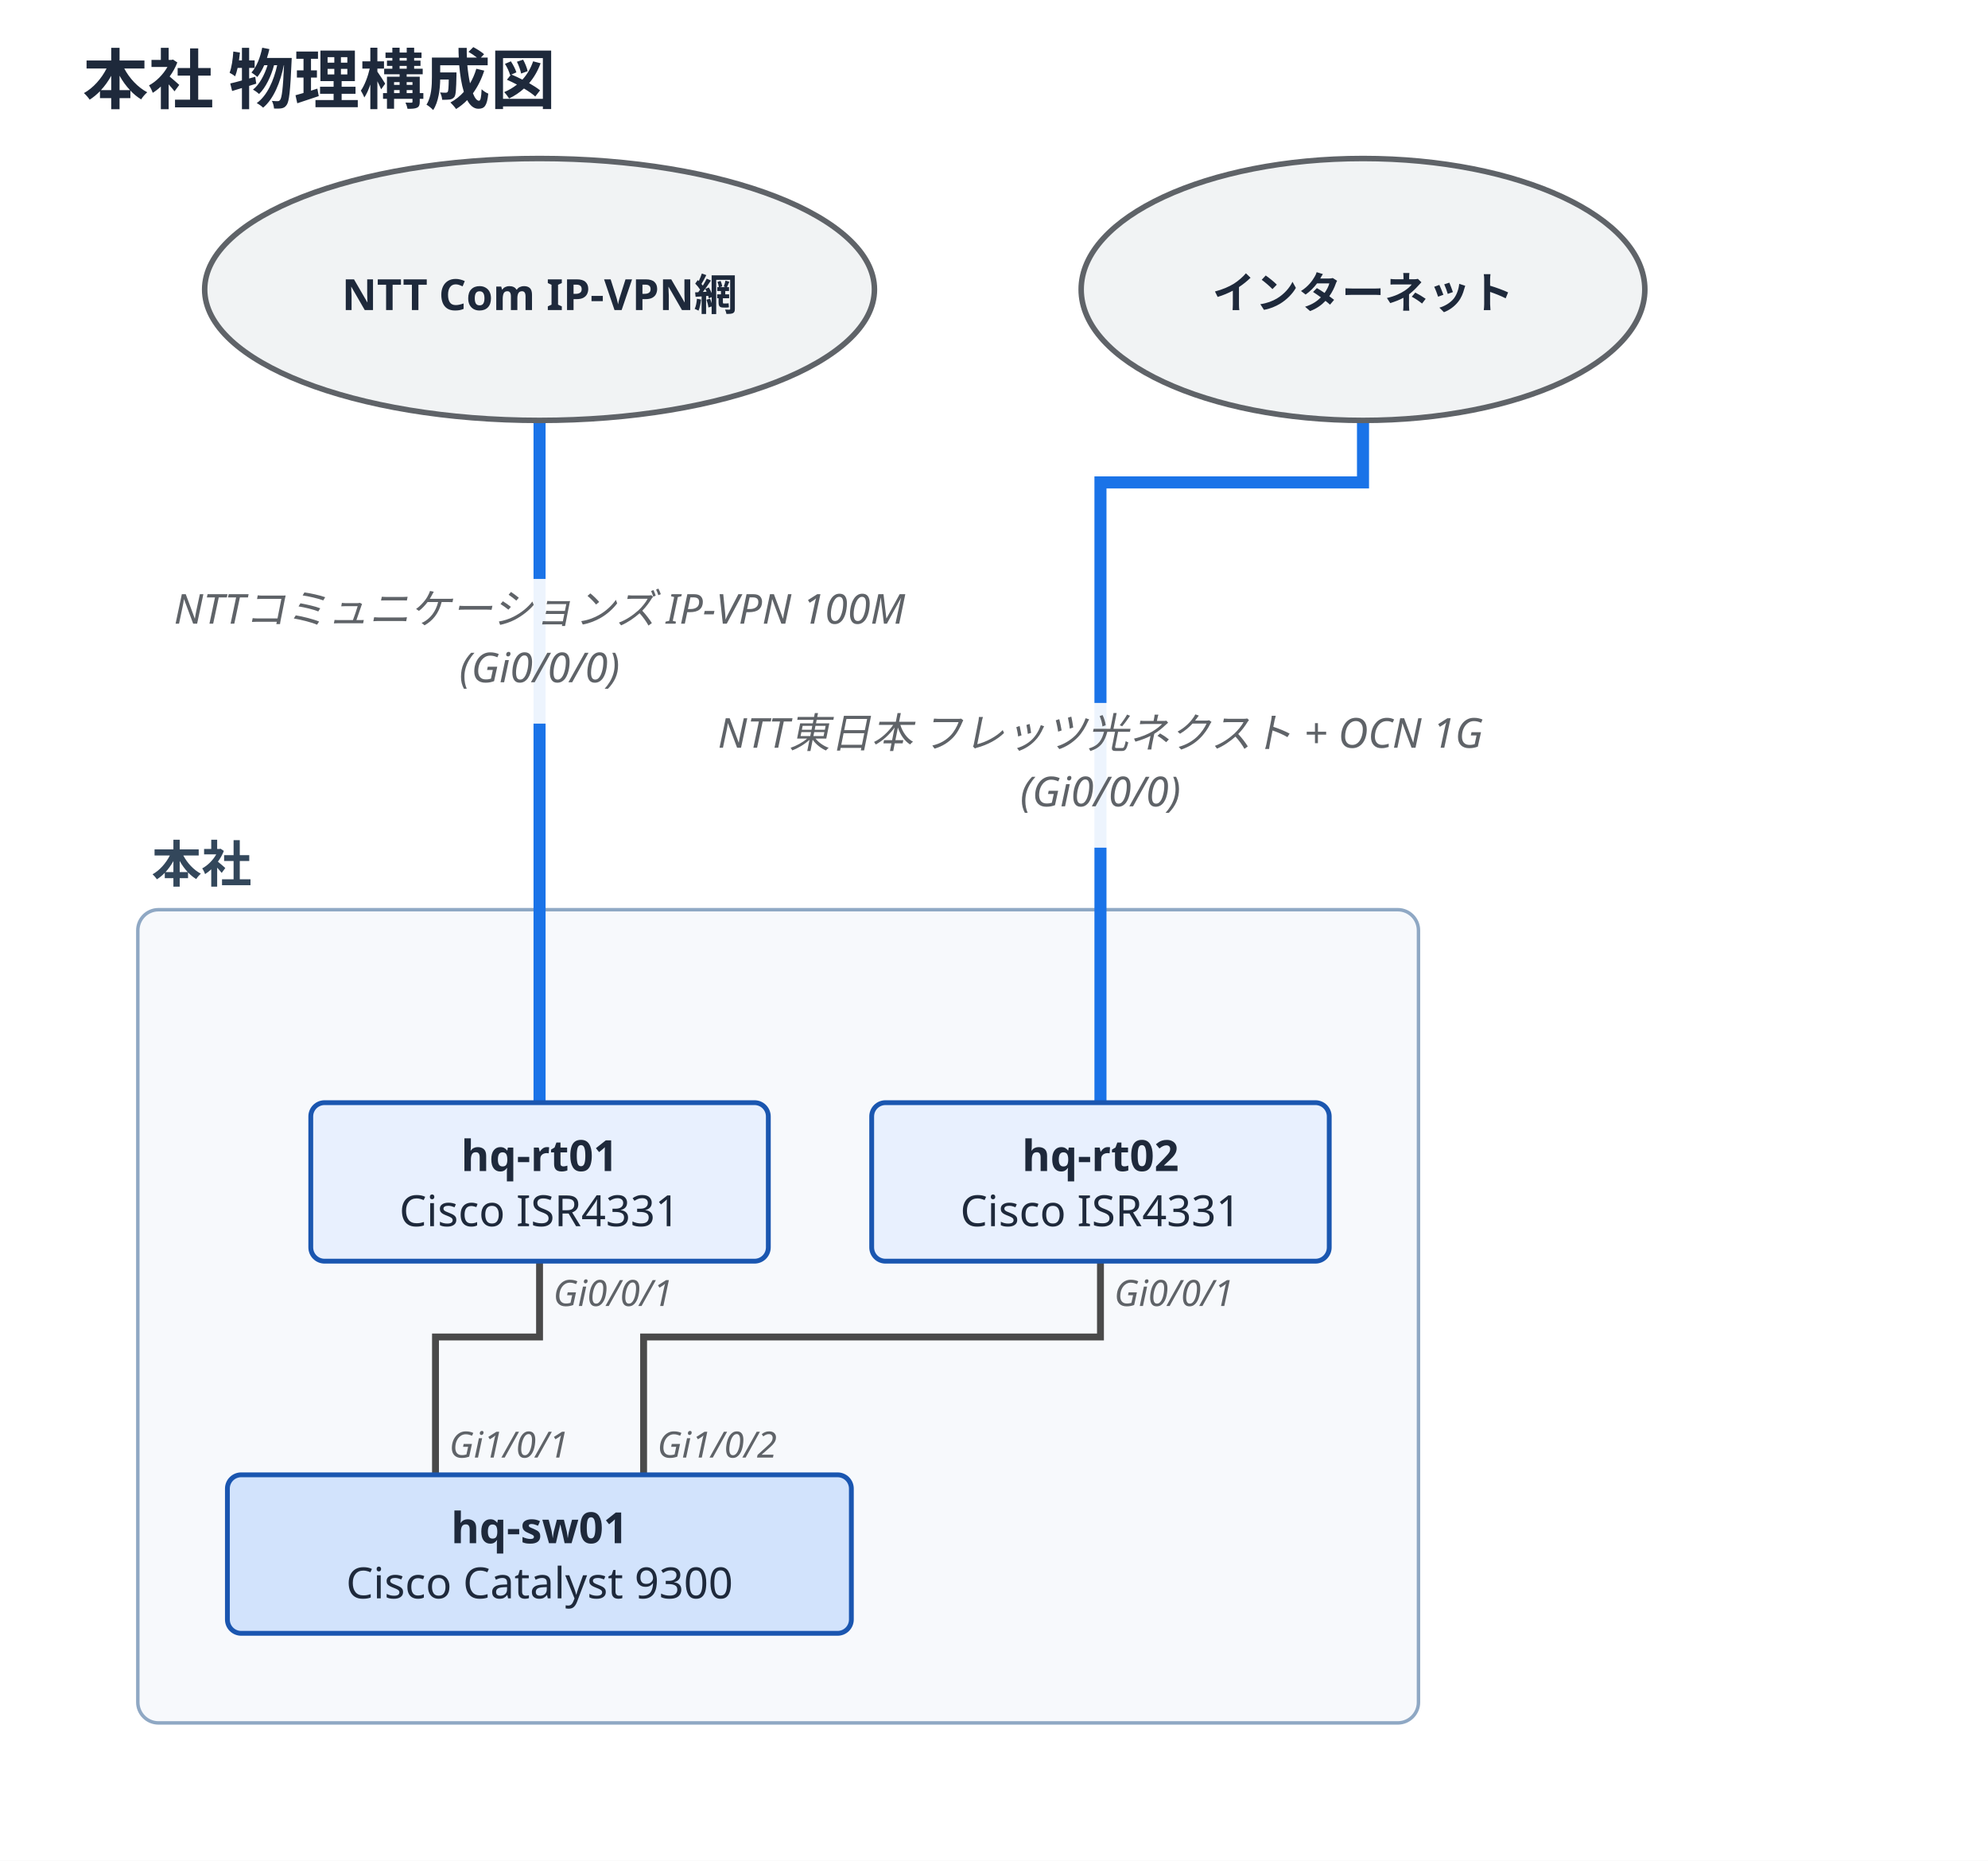
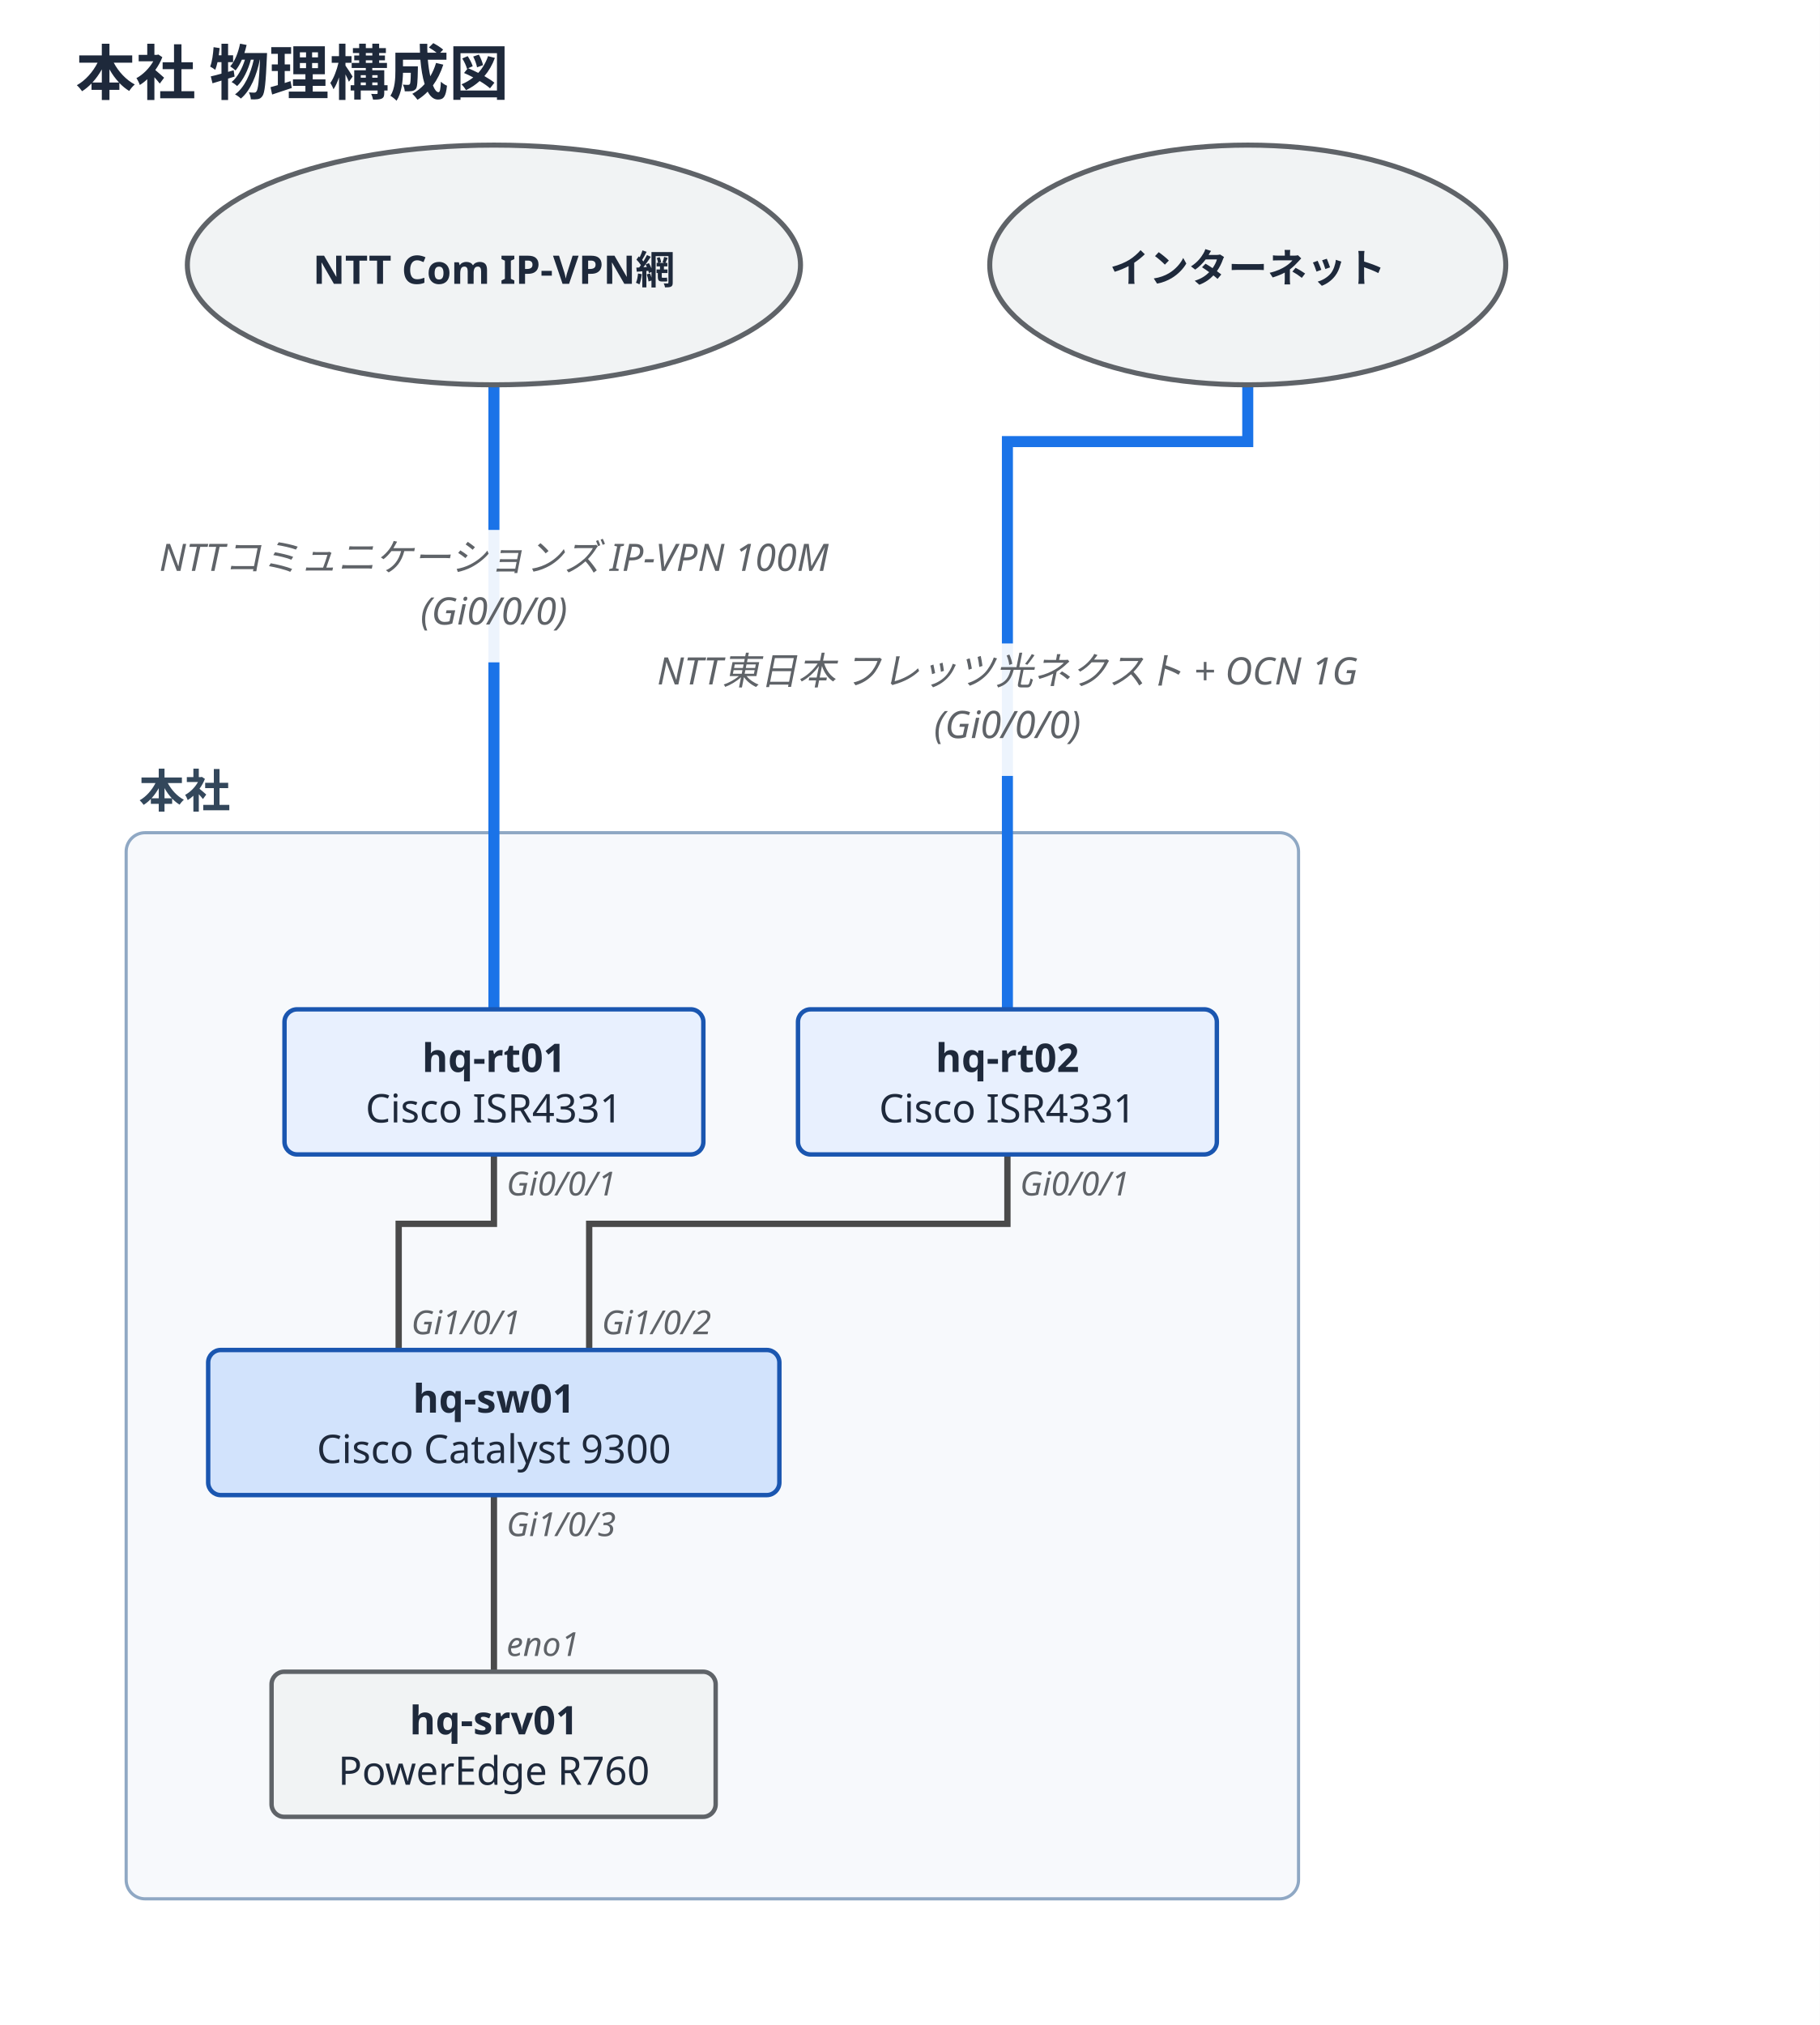
- <svg xmlns="http://www.w3.org/2000/svg" width="577" height="540" viewBox="0 0 577 540" font-family="'Segoe UI','Hiragino Sans','Noto Sans JP',Meiryo,sans-serif">
+ <svg xmlns="http://www.w3.org/2000/svg" width="577" height="642" viewBox="0 0 577 642" font-family="'Segoe UI','Hiragino Sans','Noto Sans JP',Meiryo,sans-serif">
  <defs />
  <rect width="100%" height="100%" fill="#ffffff" />
  <text x="24" y="30" font-size="19" font-weight="700" fill="#1e293b">本社 物理構成図</text>
-   <rect x="40.0" y="264.0" width="371.7" height="236.0" rx="6" fill="#f7f9fc" stroke="#8fa8c4" />
+   <rect x="40.0" y="264.0" width="371.7" height="338.0" rx="6" fill="#f7f9fc" stroke="#8fa8c4" />
  <text x="44.0" y="256.0" font-size="14.5" font-weight="600" fill="#33475b">本社</text>
  <polyline points="156.6,366.0 156.6,388.0 126.4,388.0 126.4,428.0" fill="none" stroke="#4a4a4a" stroke-width="2.0" opacity="1.0" />
  <text x="160.6" y="379.0" font-size="10.5" font-style="italic" fill="#5f6368" opacity="1.0">Gi0/0/1</text>
  <text x="130.4" y="423.0" font-size="10.5" font-style="italic" fill="#5f6368" opacity="1.0">Gi1/0/1</text>
  <polyline points="319.4,366.0 319.4,388.0 186.8,388.0 186.8,428.0" fill="none" stroke="#4a4a4a" stroke-width="2.0" opacity="1.0" />
  <text x="323.4" y="379.0" font-size="10.5" font-style="italic" fill="#5f6368" opacity="1.0">Gi0/0/1</text>
  <text x="190.8" y="423.0" font-size="10.5" font-style="italic" fill="#5f6368" opacity="1.0">Gi1/0/2</text>
+   <polyline points="156.6,474.0 156.6,530.0" fill="none" stroke="#4a4a4a" stroke-width="2.0" opacity="1.0" />
+   <text x="160.6" y="487.0" font-size="10.5" font-style="italic" fill="#5f6368" opacity="1.0">Gi1/0/3</text>
+   <text x="160.6" y="525.0" font-size="10.5" font-style="italic" fill="#5f6368" opacity="1.0">eno1</text>
  <polyline points="156.6,122.0 156.6,140.0 156.6,140.0 156.6,320.0" fill="none" stroke="#1a73e8" stroke-width="3.5" opacity="1.0" />
  <rect x="26.8" y="168.0" width="259.5" height="42.0" rx="4" fill="#ffffff" fill-opacity="0.92" opacity="1.0" />
  <text x="156.6" y="181.0" text-anchor="middle" font-size="12" font-style="italic" font-weight="400" fill="#5f6368" opacity="1.0">NTTコミュニケーションズ IP-VPN 100M</text>
  <text x="156.6" y="198.0" text-anchor="middle" font-size="12" font-style="italic" font-weight="400" fill="#5f6368" opacity="1.0">(Gi0/0/0)</text>
  <polyline points="395.6,122.0 395.6,140.0 319.4,140.0 319.4,320.0" fill="none" stroke="#1a73e8" stroke-width="3.5" opacity="1.0" />
  <rect x="184.2" y="204.0" width="270.2" height="42.0" rx="4" fill="#ffffff" fill-opacity="0.92" opacity="1.0" />
  <text x="319.4" y="217.0" text-anchor="middle" font-size="12" font-style="italic" font-weight="400" fill="#5f6368" opacity="1.0">NTT東日本 フレッツ光ネクスト + OCN 1G</text>
  <text x="319.4" y="234.0" text-anchor="middle" font-size="12" font-style="italic" font-weight="400" fill="#5f6368" opacity="1.0">(Gi0/0/0)</text>
  <ellipse cx="156.6" cy="84.0" rx="97.2" ry="38.0" fill="#f1f3f4" stroke="#5f6368" stroke-width="1.6" />
  <text x="156.6" y="84.0" text-anchor="middle" dominant-baseline="central" font-size="12.5" font-weight="600" fill="#1e293b">NTT Com IP-VPN網</text>
  <ellipse cx="395.6" cy="84.0" rx="81.8" ry="38.0" fill="#f1f3f4" stroke="#5f6368" stroke-width="1.6" />
  <text x="395.6" y="84.0" text-anchor="middle" dominant-baseline="central" font-size="12.5" font-weight="600" fill="#1e293b">インターネット</text>
  <rect x="90.2" y="320.0" width="132.8" height="46.0" rx="4" fill="#e8f0fe" stroke="#1a56b0" stroke-width="1.4" />
  <text x="156.6" y="335.0" text-anchor="middle" dominant-baseline="central" font-size="12.5" font-weight="600" fill="#1e293b">hq-rt01</text>
  <text x="156.6" y="351.0" text-anchor="middle" dominant-baseline="central" font-size="12.5" font-weight="400" fill="#1e293b">Cisco ISR4331</text>
  <rect x="66.0" y="428.0" width="181.1" height="46.0" rx="4" fill="#d2e3fc" stroke="#1a56b0" stroke-width="1.4" />
  <text x="156.6" y="443.0" text-anchor="middle" dominant-baseline="central" font-size="12.5" font-weight="600" fill="#1e293b">hq-sw01</text>
  <text x="156.6" y="459.0" text-anchor="middle" dominant-baseline="central" font-size="12.5" font-weight="400" fill="#1e293b">Cisco Catalyst 9300</text>
  <rect x="253.0" y="320.0" width="132.8" height="46.0" rx="4" fill="#e8f0fe" stroke="#1a56b0" stroke-width="1.4" />
  <text x="319.4" y="335.0" text-anchor="middle" dominant-baseline="central" font-size="12.5" font-weight="600" fill="#1e293b">hq-rt02</text>
  <text x="319.4" y="351.0" text-anchor="middle" dominant-baseline="central" font-size="12.5" font-weight="400" fill="#1e293b">Cisco ISR4331</text>
+   <rect x="86.1" y="530.0" width="140.8" height="46.0" rx="4" fill="#f1f3f4" stroke="#5f6368" stroke-width="1.4" />
+   <text x="156.6" y="545.0" text-anchor="middle" dominant-baseline="central" font-size="12.5" font-weight="600" fill="#1e293b">hq-srv01</text>
+   <text x="156.6" y="561.0" text-anchor="middle" dominant-baseline="central" font-size="12.5" font-weight="400" fill="#1e293b">PowerEdge R760</text>
</svg>
